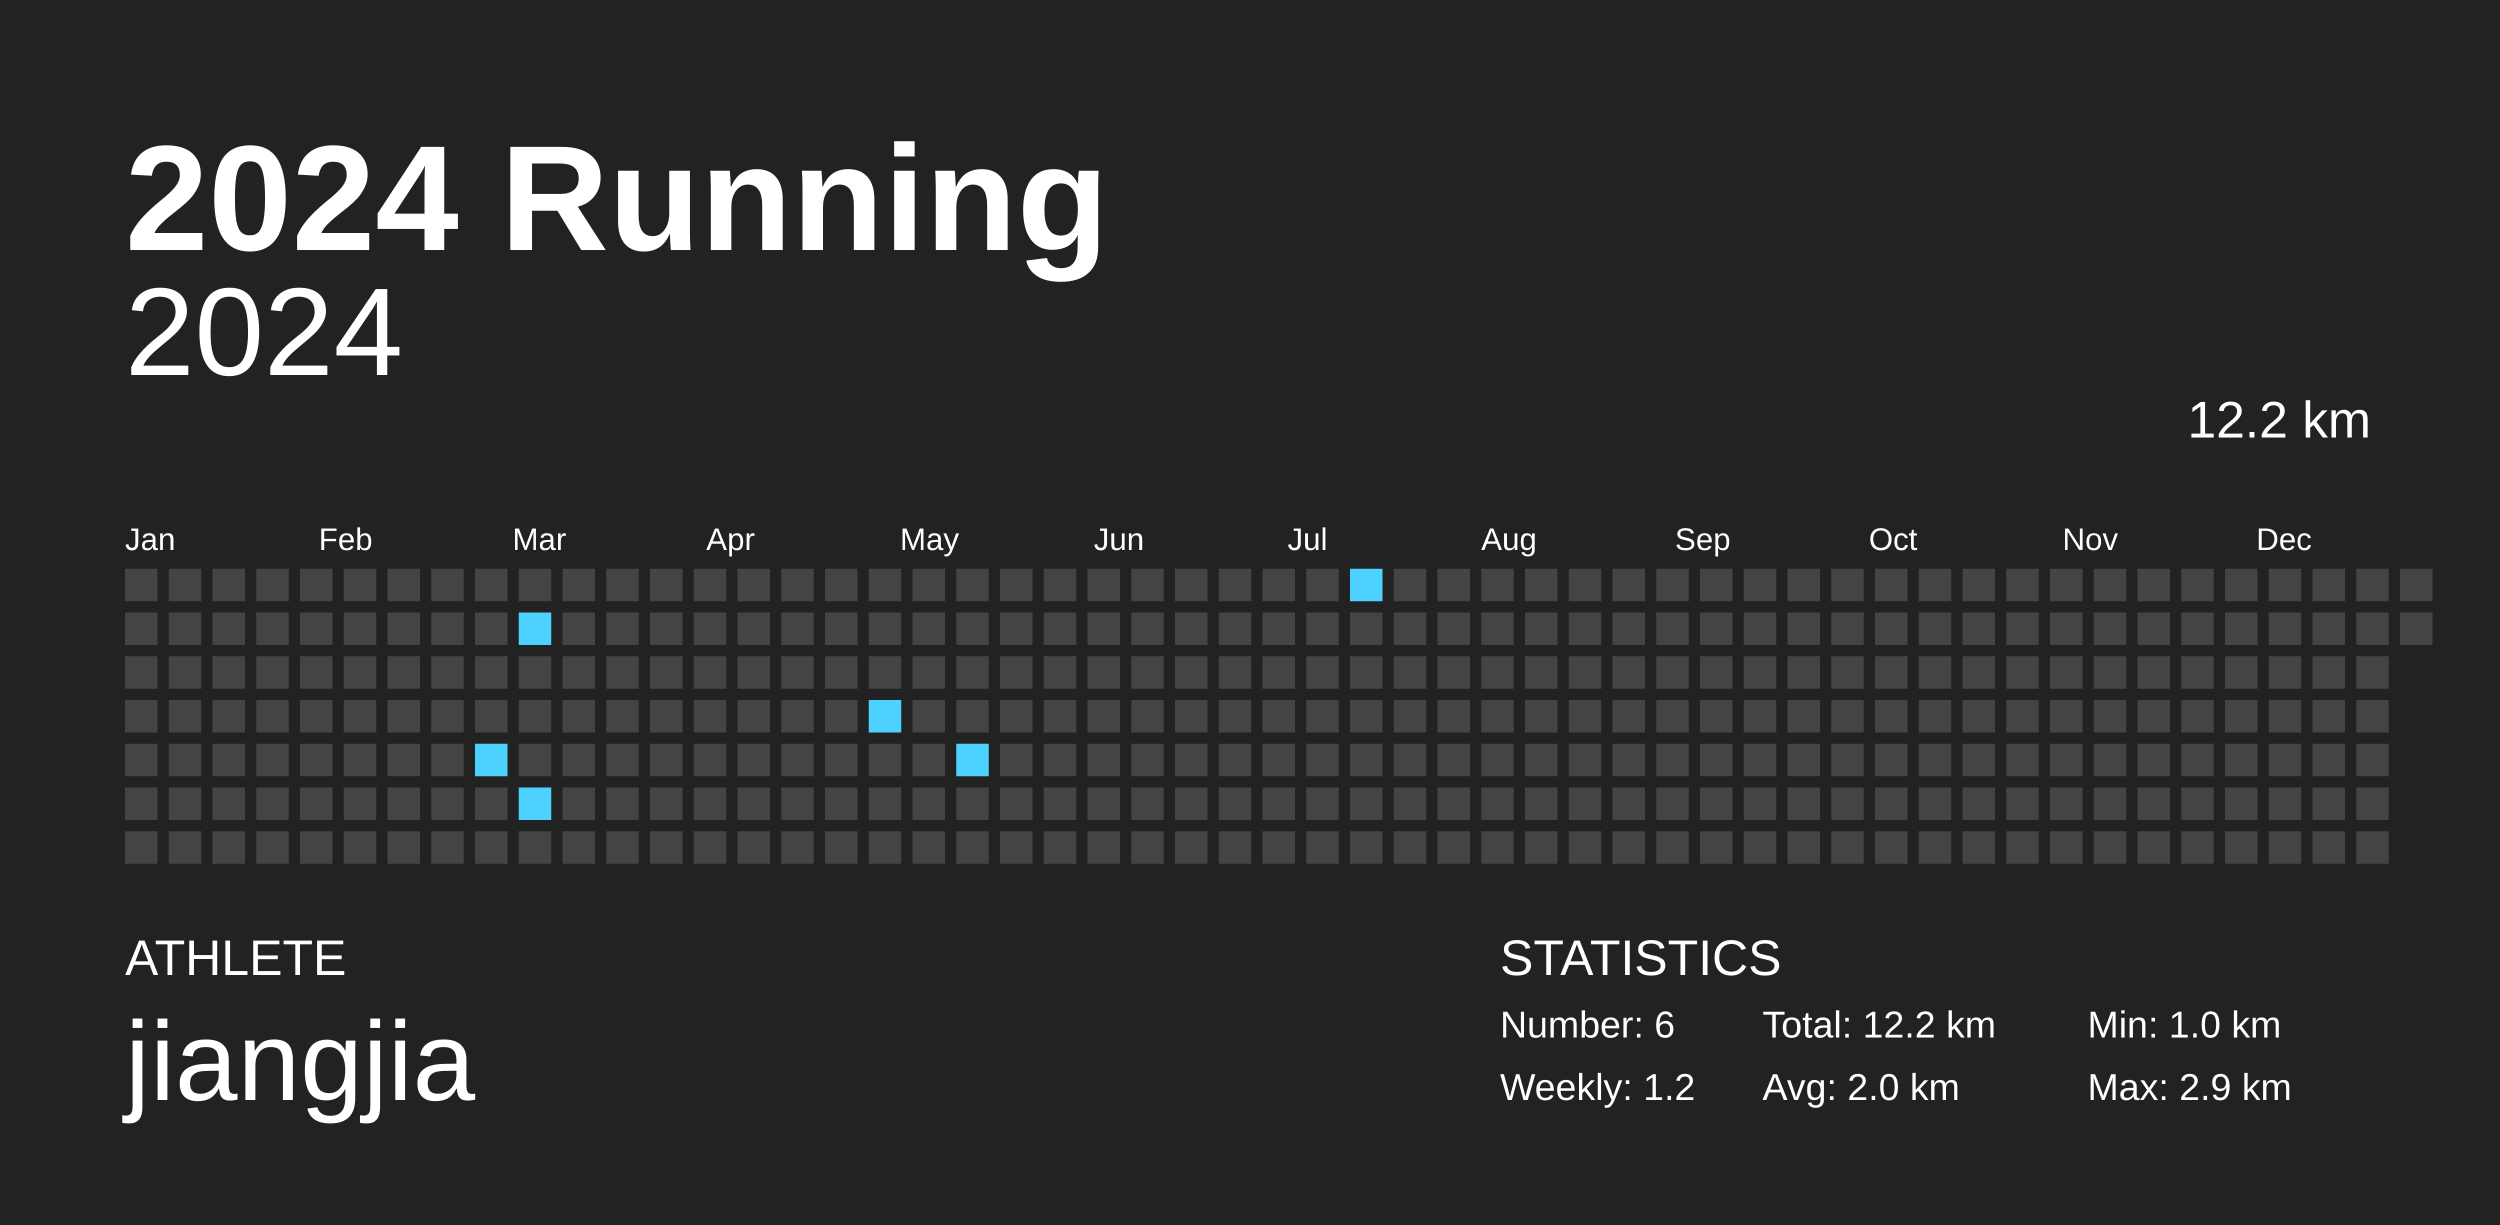
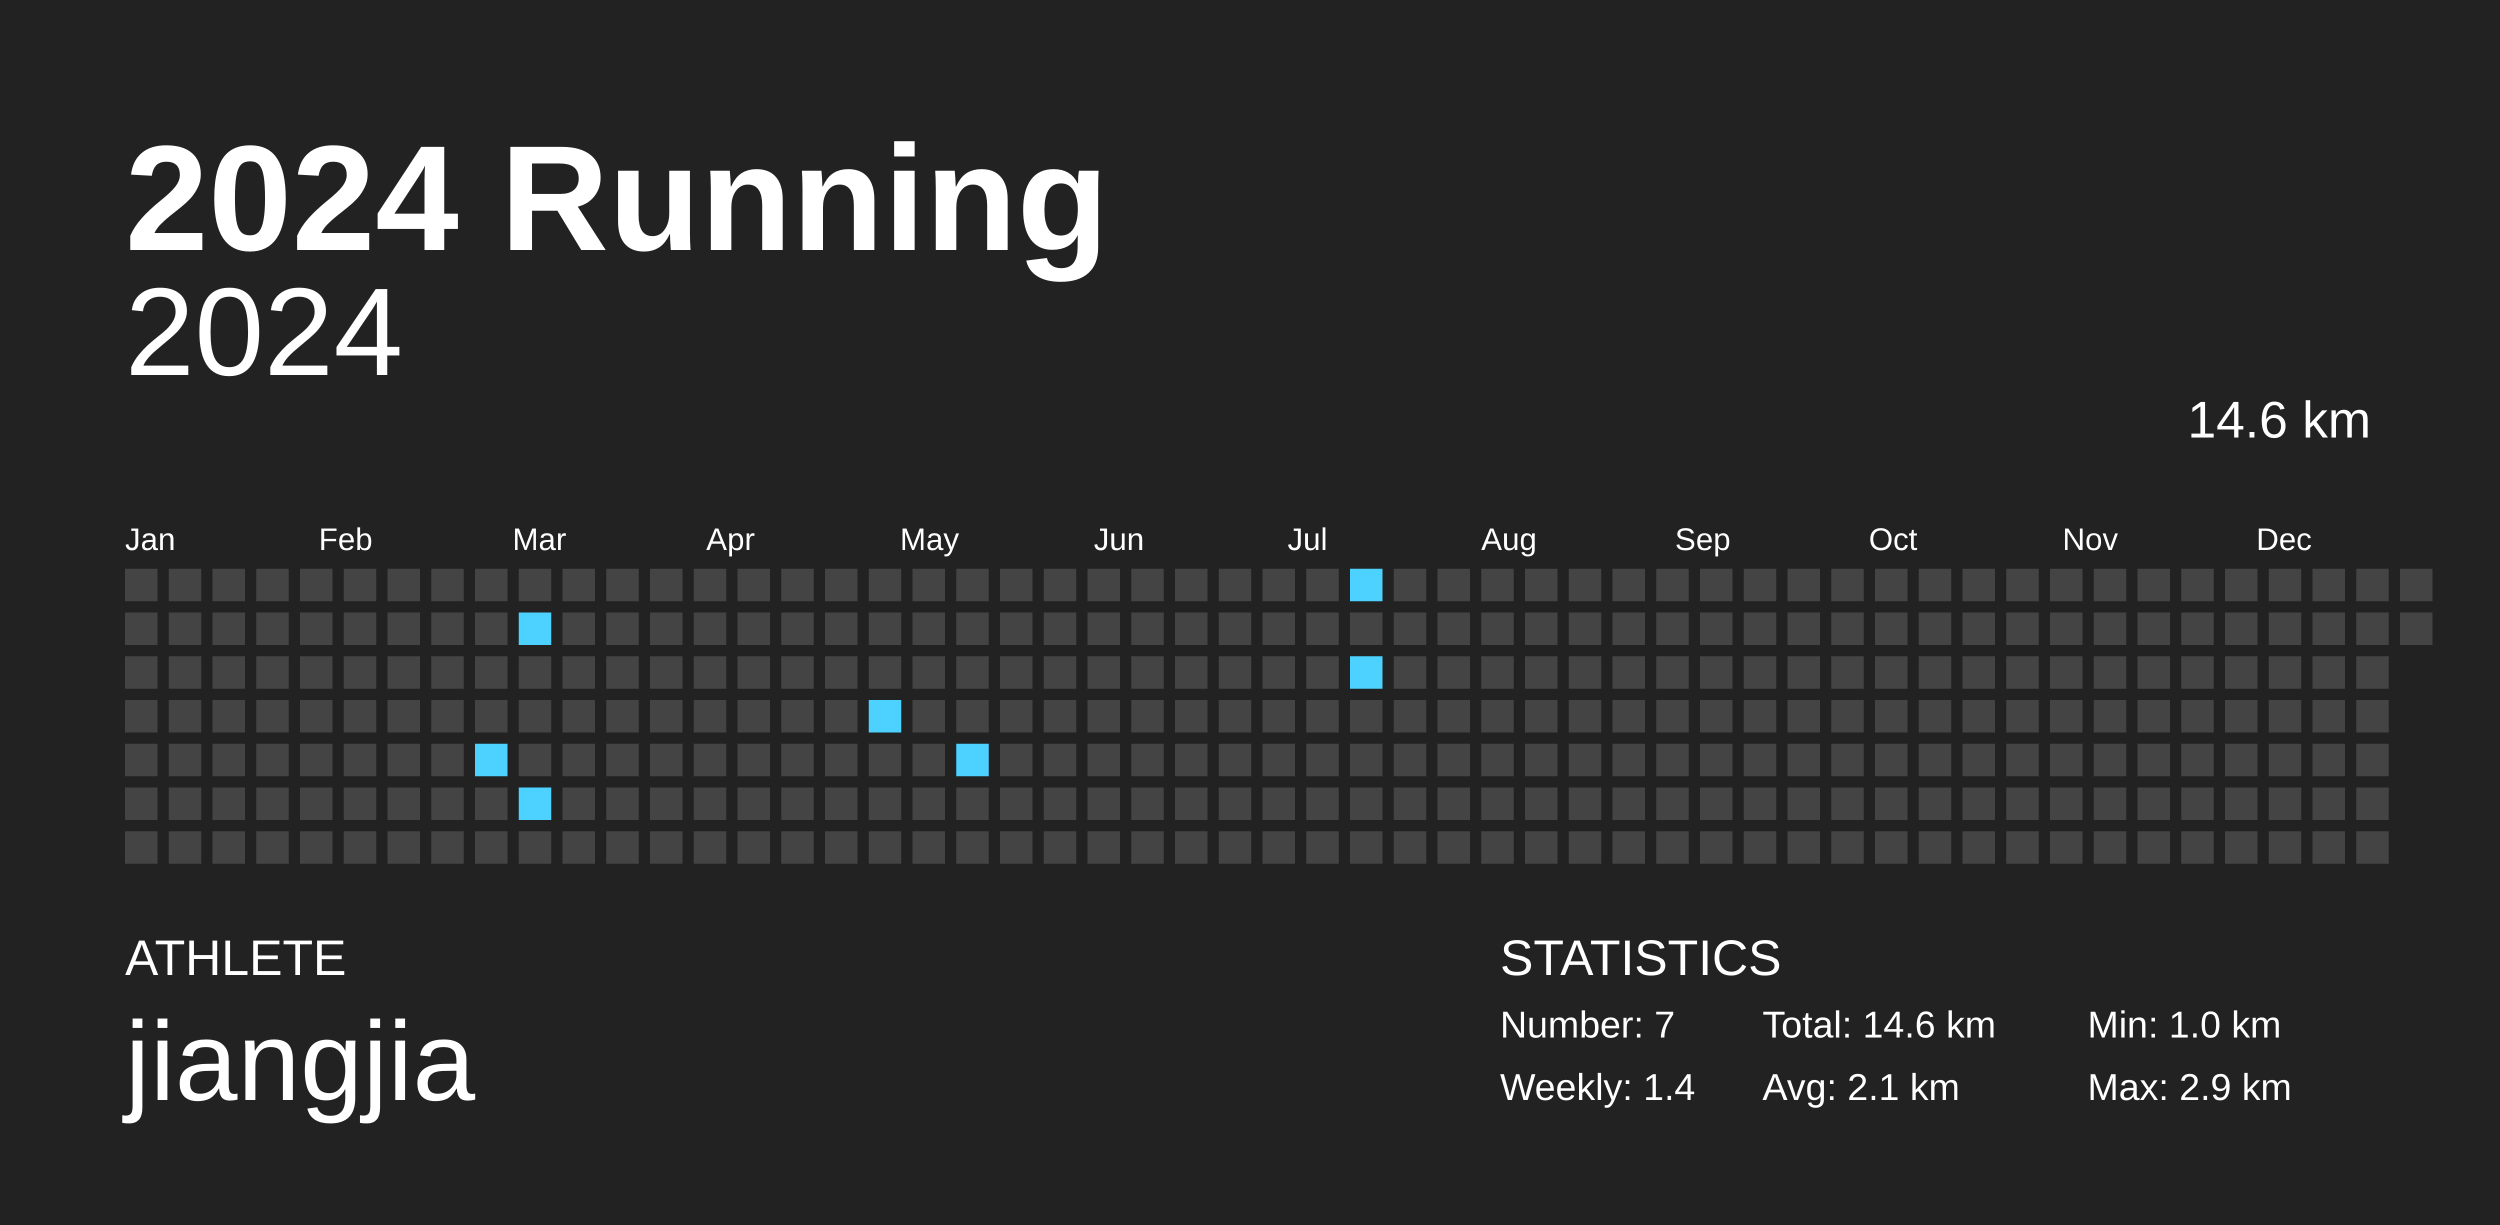
<svg xmlns="http://www.w3.org/2000/svg" baseProfile="full" height="98mm" version="1.1" viewBox="0,0,200,98" width="200mm">
  <defs />
  <rect fill="#222222" height="98" width="200" x="0" y="0" />
  <text fill="#FFFFFF" style="font-size:12px; font-family:Arial; font-weight:bold;" x="10" y="20">2024 Running</text>
  <text fill="#FFFFFF" style="font-size:4px; font-family:Arial" x="10" y="78">ATHLETE</text>
  <text fill="#FFFFFF" style="font-size:9px; font-family:Arial" x="10" y="88">jiangjia</text>
  <text fill="#FFFFFF" style="font-size:4px; font-family:Arial" x="120" y="78">STATISTICS</text>
-   <text fill="#FFFFFF" style="font-size:3px; font-family:Arial" x="120" y="83">Number: 6</text>
-   <text fill="#FFFFFF" style="font-size:3px; font-family:Arial" x="120" y="88">Weekly: 1.2</text>
-   <text fill="#FFFFFF" style="font-size:3px; font-family:Arial" x="141" y="83">Total: 12.2 km</text>
-   <text fill="#FFFFFF" style="font-size:3px; font-family:Arial" x="141" y="88">Avg: 2.0 km</text>
+   <text fill="#FFFFFF" style="font-size:3px; font-family:Arial" x="120" y="83">Number: 7</text>
+   <text fill="#FFFFFF" style="font-size:3px; font-family:Arial" x="120" y="88">Weekly: 1.4</text>
+   <text fill="#FFFFFF" style="font-size:3px; font-family:Arial" x="141" y="83">Total: 14.6 km</text>
+   <text fill="#FFFFFF" style="font-size:3px; font-family:Arial" x="141" y="88">Avg: 2.1 km</text>
  <text fill="#FFFFFF" style="font-size:3px; font-family:Arial" x="167" y="83">Min: 1.0 km</text>
  <text fill="#FFFFFF" style="font-size:3px; font-family:Arial" x="167" y="88">Max: 2.9 km</text>
  <text alignment-baseline="hanging" fill="#FFFFFF" style="font-size:10.0px; font-family:Arial;" x="10" y="30">2024</text>
-   <text alignment-baseline="hanging" fill="#FFFFFF" style="font-size:4.125px; font-family:Arial;" x="175" y="35">12.2 km</text>
+   <text alignment-baseline="hanging" fill="#FFFFFF" style="font-size:4.125px; font-family:Arial;" x="175" y="35">14.6 km</text>
  <text fill="#FFFFFF" style="font-size:2.5px; font-family:Arial" x="10.0" y="44">Jan</text>
  <text fill="#FFFFFF" style="font-size:2.5px; font-family:Arial" x="25.5" y="44">Feb</text>
  <text fill="#FFFFFF" style="font-size:2.5px; font-family:Arial" x="41.0" y="44">Mar</text>
  <text fill="#FFFFFF" style="font-size:2.5px; font-family:Arial" x="56.5" y="44">Apr</text>
  <text fill="#FFFFFF" style="font-size:2.5px; font-family:Arial" x="72.0" y="44">May</text>
  <text fill="#FFFFFF" style="font-size:2.5px; font-family:Arial" x="87.5" y="44">Jun</text>
  <text fill="#FFFFFF" style="font-size:2.5px; font-family:Arial" x="103.0" y="44">Jul</text>
  <text fill="#FFFFFF" style="font-size:2.5px; font-family:Arial" x="118.5" y="44">Aug</text>
  <text fill="#FFFFFF" style="font-size:2.5px; font-family:Arial" x="134.0" y="44">Sep</text>
  <text fill="#FFFFFF" style="font-size:2.5px; font-family:Arial" x="149.5" y="44">Oct</text>
  <text fill="#FFFFFF" style="font-size:2.5px; font-family:Arial" x="165.0" y="44">Nov</text>
  <text fill="#FFFFFF" style="font-size:2.5px; font-family:Arial" x="180.5" y="44">Dec</text>
  <rect fill="#444444" height="2.6" width="2.6" x="10.0" y="45.5" />
  <rect fill="#444444" height="2.6" width="2.6" x="10.0" y="49.0" />
  <rect fill="#444444" height="2.6" width="2.6" x="10.0" y="52.5" />
  <rect fill="#444444" height="2.6" width="2.6" x="10.0" y="56.0" />
  <rect fill="#444444" height="2.6" width="2.6" x="10.0" y="59.5" />
  <rect fill="#444444" height="2.6" width="2.6" x="10.0" y="63.0" />
  <rect fill="#444444" height="2.6" width="2.6" x="10.0" y="66.5" />
  <rect fill="#444444" height="2.6" width="2.6" x="13.5" y="45.5" />
  <rect fill="#444444" height="2.6" width="2.6" x="13.5" y="49.0" />
  <rect fill="#444444" height="2.6" width="2.6" x="13.5" y="52.5" />
  <rect fill="#444444" height="2.6" width="2.6" x="13.5" y="56.0" />
  <rect fill="#444444" height="2.6" width="2.6" x="13.5" y="59.5" />
  <rect fill="#444444" height="2.6" width="2.6" x="13.5" y="63.0" />
  <rect fill="#444444" height="2.6" width="2.6" x="13.5" y="66.5" />
  <rect fill="#444444" height="2.6" width="2.6" x="17.0" y="45.5" />
  <rect fill="#444444" height="2.6" width="2.6" x="17.0" y="49.0" />
  <rect fill="#444444" height="2.6" width="2.6" x="17.0" y="52.5" />
  <rect fill="#444444" height="2.6" width="2.6" x="17.0" y="56.0" />
  <rect fill="#444444" height="2.6" width="2.6" x="17.0" y="59.5" />
  <rect fill="#444444" height="2.6" width="2.6" x="17.0" y="63.0" />
  <rect fill="#444444" height="2.6" width="2.6" x="17.0" y="66.5" />
  <rect fill="#444444" height="2.6" width="2.6" x="20.5" y="45.5" />
  <rect fill="#444444" height="2.6" width="2.6" x="20.5" y="49.0" />
  <rect fill="#444444" height="2.6" width="2.6" x="20.5" y="52.5" />
  <rect fill="#444444" height="2.6" width="2.6" x="20.5" y="56.0" />
  <rect fill="#444444" height="2.6" width="2.6" x="20.5" y="59.5" />
  <rect fill="#444444" height="2.6" width="2.6" x="20.5" y="63.0" />
  <rect fill="#444444" height="2.6" width="2.6" x="20.5" y="66.5" />
  <rect fill="#444444" height="2.6" width="2.6" x="24.0" y="45.5" />
  <rect fill="#444444" height="2.6" width="2.6" x="24.0" y="49.0" />
  <rect fill="#444444" height="2.6" width="2.6" x="24.0" y="52.5" />
  <rect fill="#444444" height="2.6" width="2.6" x="24.0" y="56.0" />
  <rect fill="#444444" height="2.6" width="2.6" x="24.0" y="59.5" />
  <rect fill="#444444" height="2.6" width="2.6" x="24.0" y="63.0" />
  <rect fill="#444444" height="2.6" width="2.6" x="24.0" y="66.5" />
  <rect fill="#444444" height="2.6" width="2.6" x="27.5" y="45.5" />
  <rect fill="#444444" height="2.6" width="2.6" x="27.5" y="49.0" />
  <rect fill="#444444" height="2.6" width="2.6" x="27.5" y="52.5" />
  <rect fill="#444444" height="2.6" width="2.6" x="27.5" y="56.0" />
  <rect fill="#444444" height="2.6" width="2.6" x="27.5" y="59.5" />
  <rect fill="#444444" height="2.6" width="2.6" x="27.5" y="63.0" />
  <rect fill="#444444" height="2.6" width="2.6" x="27.5" y="66.5" />
  <rect fill="#444444" height="2.6" width="2.6" x="31.0" y="45.5" />
  <rect fill="#444444" height="2.6" width="2.6" x="31.0" y="49.0" />
  <rect fill="#444444" height="2.6" width="2.6" x="31.0" y="52.5" />
  <rect fill="#444444" height="2.6" width="2.6" x="31.0" y="56.0" />
  <rect fill="#444444" height="2.6" width="2.6" x="31.0" y="59.5" />
  <rect fill="#444444" height="2.6" width="2.6" x="31.0" y="63.0" />
  <rect fill="#444444" height="2.6" width="2.6" x="31.0" y="66.5" />
  <rect fill="#444444" height="2.6" width="2.6" x="34.5" y="45.5" />
  <rect fill="#444444" height="2.6" width="2.6" x="34.5" y="49.0" />
  <rect fill="#444444" height="2.6" width="2.6" x="34.5" y="52.5" />
  <rect fill="#444444" height="2.6" width="2.6" x="34.5" y="56.0" />
  <rect fill="#444444" height="2.6" width="2.6" x="34.5" y="59.5" />
  <rect fill="#444444" height="2.6" width="2.6" x="34.5" y="63.0" />
  <rect fill="#444444" height="2.6" width="2.6" x="34.5" y="66.5" />
  <rect fill="#444444" height="2.6" width="2.6" x="38.0" y="45.5" />
  <rect fill="#444444" height="2.6" width="2.6" x="38.0" y="49.0" />
  <rect fill="#444444" height="2.6" width="2.6" x="38.0" y="52.5" />
  <rect fill="#444444" height="2.6" width="2.6" x="38.0" y="56.0" />
  <rect fill="#4dd2ff" height="2.6" width="2.6" x="38.0" y="59.5" />
  <rect fill="#444444" height="2.6" width="2.6" x="38.0" y="63.0" />
  <rect fill="#444444" height="2.6" width="2.6" x="38.0" y="66.5" />
  <rect fill="#444444" height="2.6" width="2.6" x="41.5" y="45.5" />
  <rect fill="#4dd2ff" height="2.6" width="2.6" x="41.5" y="49.0" />
  <rect fill="#444444" height="2.6" width="2.6" x="41.5" y="52.5" />
  <rect fill="#444444" height="2.6" width="2.6" x="41.5" y="56.0" />
  <rect fill="#444444" height="2.6" width="2.6" x="41.5" y="59.5" />
  <rect fill="#4dd2ff" height="2.6" width="2.6" x="41.5" y="63.0" />
  <rect fill="#444444" height="2.6" width="2.6" x="41.5" y="66.5" />
  <rect fill="#444444" height="2.6" width="2.6" x="45.0" y="45.5" />
  <rect fill="#444444" height="2.6" width="2.6" x="45.0" y="49.0" />
  <rect fill="#444444" height="2.6" width="2.6" x="45.0" y="52.5" />
  <rect fill="#444444" height="2.6" width="2.6" x="45.0" y="56.0" />
  <rect fill="#444444" height="2.6" width="2.6" x="45.0" y="59.5" />
  <rect fill="#444444" height="2.6" width="2.6" x="45.0" y="63.0" />
  <rect fill="#444444" height="2.6" width="2.6" x="45.0" y="66.5" />
  <rect fill="#444444" height="2.6" width="2.6" x="48.5" y="45.5" />
  <rect fill="#444444" height="2.6" width="2.6" x="48.5" y="49.0" />
  <rect fill="#444444" height="2.6" width="2.6" x="48.5" y="52.5" />
  <rect fill="#444444" height="2.6" width="2.6" x="48.5" y="56.0" />
  <rect fill="#444444" height="2.6" width="2.6" x="48.5" y="59.5" />
  <rect fill="#444444" height="2.6" width="2.6" x="48.5" y="63.0" />
  <rect fill="#444444" height="2.6" width="2.6" x="48.5" y="66.5" />
  <rect fill="#444444" height="2.6" width="2.6" x="52.0" y="45.5" />
  <rect fill="#444444" height="2.6" width="2.6" x="52.0" y="49.0" />
  <rect fill="#444444" height="2.6" width="2.6" x="52.0" y="52.5" />
  <rect fill="#444444" height="2.6" width="2.6" x="52.0" y="56.0" />
  <rect fill="#444444" height="2.6" width="2.6" x="52.0" y="59.5" />
  <rect fill="#444444" height="2.6" width="2.6" x="52.0" y="63.0" />
  <rect fill="#444444" height="2.6" width="2.6" x="52.0" y="66.5" />
  <rect fill="#444444" height="2.6" width="2.6" x="55.5" y="45.5" />
  <rect fill="#444444" height="2.6" width="2.6" x="55.5" y="49.0" />
  <rect fill="#444444" height="2.6" width="2.6" x="55.5" y="52.5" />
  <rect fill="#444444" height="2.6" width="2.6" x="55.5" y="56.0" />
  <rect fill="#444444" height="2.6" width="2.6" x="55.5" y="59.5" />
  <rect fill="#444444" height="2.6" width="2.6" x="55.5" y="63.0" />
  <rect fill="#444444" height="2.6" width="2.6" x="55.5" y="66.5" />
  <rect fill="#444444" height="2.6" width="2.6" x="59.0" y="45.5" />
  <rect fill="#444444" height="2.6" width="2.6" x="59.0" y="49.0" />
  <rect fill="#444444" height="2.6" width="2.6" x="59.0" y="52.5" />
  <rect fill="#444444" height="2.6" width="2.6" x="59.0" y="56.0" />
  <rect fill="#444444" height="2.6" width="2.6" x="59.0" y="59.5" />
  <rect fill="#444444" height="2.6" width="2.6" x="59.0" y="63.0" />
  <rect fill="#444444" height="2.6" width="2.6" x="59.0" y="66.5" />
  <rect fill="#444444" height="2.6" width="2.6" x="62.5" y="45.5" />
  <rect fill="#444444" height="2.6" width="2.6" x="62.5" y="49.0" />
  <rect fill="#444444" height="2.6" width="2.6" x="62.5" y="52.5" />
  <rect fill="#444444" height="2.6" width="2.6" x="62.5" y="56.0" />
  <rect fill="#444444" height="2.6" width="2.6" x="62.5" y="59.5" />
  <rect fill="#444444" height="2.6" width="2.6" x="62.5" y="63.0" />
  <rect fill="#444444" height="2.6" width="2.6" x="62.5" y="66.5" />
  <rect fill="#444444" height="2.6" width="2.6" x="66.0" y="45.5" />
  <rect fill="#444444" height="2.6" width="2.6" x="66.0" y="49.0" />
  <rect fill="#444444" height="2.6" width="2.6" x="66.0" y="52.5" />
  <rect fill="#444444" height="2.6" width="2.6" x="66.0" y="56.0" />
  <rect fill="#444444" height="2.6" width="2.6" x="66.0" y="59.5" />
  <rect fill="#444444" height="2.6" width="2.6" x="66.0" y="63.0" />
  <rect fill="#444444" height="2.6" width="2.6" x="66.0" y="66.5" />
  <rect fill="#444444" height="2.6" width="2.6" x="69.5" y="45.5" />
  <rect fill="#444444" height="2.6" width="2.6" x="69.5" y="49.0" />
  <rect fill="#444444" height="2.6" width="2.6" x="69.5" y="52.5" />
  <rect fill="#4dd2ff" height="2.6" width="2.6" x="69.5" y="56.0" />
  <rect fill="#444444" height="2.6" width="2.6" x="69.5" y="59.5" />
  <rect fill="#444444" height="2.6" width="2.6" x="69.5" y="63.0" />
  <rect fill="#444444" height="2.6" width="2.6" x="69.5" y="66.5" />
  <rect fill="#444444" height="2.6" width="2.6" x="73.0" y="45.5" />
  <rect fill="#444444" height="2.6" width="2.6" x="73.0" y="49.0" />
  <rect fill="#444444" height="2.6" width="2.6" x="73.0" y="52.5" />
  <rect fill="#444444" height="2.6" width="2.6" x="73.0" y="56.0" />
  <rect fill="#444444" height="2.6" width="2.6" x="73.0" y="59.5" />
  <rect fill="#444444" height="2.6" width="2.6" x="73.0" y="63.0" />
  <rect fill="#444444" height="2.6" width="2.6" x="73.0" y="66.5" />
  <rect fill="#444444" height="2.6" width="2.6" x="76.5" y="45.5" />
  <rect fill="#444444" height="2.6" width="2.6" x="76.5" y="49.0" />
  <rect fill="#444444" height="2.6" width="2.6" x="76.5" y="52.5" />
  <rect fill="#444444" height="2.6" width="2.6" x="76.5" y="56.0" />
  <rect fill="#4dd2ff" height="2.6" width="2.6" x="76.5" y="59.5" />
  <rect fill="#444444" height="2.6" width="2.6" x="76.5" y="63.0" />
  <rect fill="#444444" height="2.6" width="2.6" x="76.5" y="66.5" />
  <rect fill="#444444" height="2.6" width="2.6" x="80.0" y="45.5" />
  <rect fill="#444444" height="2.6" width="2.6" x="80.0" y="49.0" />
  <rect fill="#444444" height="2.6" width="2.6" x="80.0" y="52.5" />
  <rect fill="#444444" height="2.6" width="2.6" x="80.0" y="56.0" />
  <rect fill="#444444" height="2.6" width="2.6" x="80.0" y="59.5" />
  <rect fill="#444444" height="2.6" width="2.6" x="80.0" y="63.0" />
  <rect fill="#444444" height="2.6" width="2.6" x="80.0" y="66.5" />
  <rect fill="#444444" height="2.6" width="2.6" x="83.5" y="45.5" />
  <rect fill="#444444" height="2.6" width="2.6" x="83.5" y="49.0" />
  <rect fill="#444444" height="2.6" width="2.6" x="83.5" y="52.5" />
  <rect fill="#444444" height="2.6" width="2.6" x="83.5" y="56.0" />
  <rect fill="#444444" height="2.6" width="2.6" x="83.5" y="59.5" />
  <rect fill="#444444" height="2.6" width="2.6" x="83.5" y="63.0" />
  <rect fill="#444444" height="2.6" width="2.6" x="83.5" y="66.5" />
  <rect fill="#444444" height="2.6" width="2.6" x="87.0" y="45.5" />
  <rect fill="#444444" height="2.6" width="2.6" x="87.0" y="49.0" />
  <rect fill="#444444" height="2.6" width="2.6" x="87.0" y="52.5" />
  <rect fill="#444444" height="2.6" width="2.6" x="87.0" y="56.0" />
  <rect fill="#444444" height="2.6" width="2.6" x="87.0" y="59.5" />
  <rect fill="#444444" height="2.6" width="2.6" x="87.0" y="63.0" />
  <rect fill="#444444" height="2.6" width="2.6" x="87.0" y="66.5" />
  <rect fill="#444444" height="2.6" width="2.6" x="90.5" y="45.5" />
  <rect fill="#444444" height="2.6" width="2.6" x="90.5" y="49.0" />
  <rect fill="#444444" height="2.6" width="2.6" x="90.5" y="52.5" />
  <rect fill="#444444" height="2.6" width="2.6" x="90.5" y="56.0" />
  <rect fill="#444444" height="2.6" width="2.6" x="90.5" y="59.5" />
  <rect fill="#444444" height="2.6" width="2.6" x="90.5" y="63.0" />
  <rect fill="#444444" height="2.6" width="2.6" x="90.5" y="66.5" />
  <rect fill="#444444" height="2.6" width="2.6" x="94.0" y="45.5" />
  <rect fill="#444444" height="2.6" width="2.6" x="94.0" y="49.0" />
  <rect fill="#444444" height="2.6" width="2.6" x="94.0" y="52.5" />
  <rect fill="#444444" height="2.6" width="2.6" x="94.0" y="56.0" />
  <rect fill="#444444" height="2.6" width="2.6" x="94.0" y="59.5" />
  <rect fill="#444444" height="2.6" width="2.6" x="94.0" y="63.0" />
  <rect fill="#444444" height="2.6" width="2.6" x="94.0" y="66.5" />
  <rect fill="#444444" height="2.6" width="2.6" x="97.5" y="45.5" />
  <rect fill="#444444" height="2.6" width="2.6" x="97.5" y="49.0" />
  <rect fill="#444444" height="2.6" width="2.6" x="97.5" y="52.5" />
  <rect fill="#444444" height="2.6" width="2.6" x="97.5" y="56.0" />
  <rect fill="#444444" height="2.6" width="2.6" x="97.5" y="59.5" />
  <rect fill="#444444" height="2.6" width="2.6" x="97.5" y="63.0" />
  <rect fill="#444444" height="2.6" width="2.6" x="97.5" y="66.5" />
  <rect fill="#444444" height="2.6" width="2.6" x="101.0" y="45.5" />
  <rect fill="#444444" height="2.6" width="2.6" x="101.0" y="49.0" />
  <rect fill="#444444" height="2.6" width="2.6" x="101.0" y="52.5" />
  <rect fill="#444444" height="2.6" width="2.6" x="101.0" y="56.0" />
  <rect fill="#444444" height="2.6" width="2.6" x="101.0" y="59.5" />
  <rect fill="#444444" height="2.6" width="2.6" x="101.0" y="63.0" />
  <rect fill="#444444" height="2.6" width="2.6" x="101.0" y="66.5" />
  <rect fill="#444444" height="2.6" width="2.6" x="104.5" y="45.5" />
  <rect fill="#444444" height="2.6" width="2.6" x="104.5" y="49.0" />
  <rect fill="#444444" height="2.6" width="2.6" x="104.5" y="52.5" />
  <rect fill="#444444" height="2.6" width="2.6" x="104.5" y="56.0" />
  <rect fill="#444444" height="2.6" width="2.6" x="104.5" y="59.5" />
  <rect fill="#444444" height="2.6" width="2.6" x="104.5" y="63.0" />
  <rect fill="#444444" height="2.6" width="2.6" x="104.5" y="66.5" />
  <rect fill="#4dd2ff" height="2.6" width="2.6" x="108.0" y="45.5" />
  <rect fill="#444444" height="2.6" width="2.6" x="108.0" y="49.0" />
-   <rect fill="#444444" height="2.6" width="2.6" x="108.0" y="52.5" />
+   <rect fill="#4dd2ff" height="2.6" width="2.6" x="108.0" y="52.5" />
  <rect fill="#444444" height="2.6" width="2.6" x="108.0" y="56.0" />
  <rect fill="#444444" height="2.6" width="2.6" x="108.0" y="59.5" />
  <rect fill="#444444" height="2.6" width="2.6" x="108.0" y="63.0" />
  <rect fill="#444444" height="2.6" width="2.6" x="108.0" y="66.5" />
  <rect fill="#444444" height="2.6" width="2.6" x="111.5" y="45.5" />
  <rect fill="#444444" height="2.6" width="2.6" x="111.5" y="49.0" />
  <rect fill="#444444" height="2.6" width="2.6" x="111.5" y="52.5" />
  <rect fill="#444444" height="2.6" width="2.6" x="111.5" y="56.0" />
  <rect fill="#444444" height="2.6" width="2.6" x="111.5" y="59.5" />
  <rect fill="#444444" height="2.6" width="2.6" x="111.5" y="63.0" />
  <rect fill="#444444" height="2.6" width="2.6" x="111.5" y="66.5" />
  <rect fill="#444444" height="2.6" width="2.6" x="115.0" y="45.5" />
  <rect fill="#444444" height="2.6" width="2.6" x="115.0" y="49.0" />
  <rect fill="#444444" height="2.6" width="2.6" x="115.0" y="52.5" />
  <rect fill="#444444" height="2.6" width="2.6" x="115.0" y="56.0" />
  <rect fill="#444444" height="2.6" width="2.6" x="115.0" y="59.5" />
  <rect fill="#444444" height="2.6" width="2.6" x="115.0" y="63.0" />
  <rect fill="#444444" height="2.6" width="2.6" x="115.0" y="66.5" />
  <rect fill="#444444" height="2.6" width="2.6" x="118.5" y="45.5" />
  <rect fill="#444444" height="2.6" width="2.6" x="118.5" y="49.0" />
  <rect fill="#444444" height="2.6" width="2.6" x="118.5" y="52.5" />
  <rect fill="#444444" height="2.6" width="2.6" x="118.5" y="56.0" />
  <rect fill="#444444" height="2.6" width="2.6" x="118.5" y="59.5" />
  <rect fill="#444444" height="2.6" width="2.6" x="118.5" y="63.0" />
  <rect fill="#444444" height="2.6" width="2.6" x="118.5" y="66.5" />
  <rect fill="#444444" height="2.6" width="2.6" x="122.0" y="45.5" />
  <rect fill="#444444" height="2.6" width="2.6" x="122.0" y="49.0" />
  <rect fill="#444444" height="2.6" width="2.6" x="122.0" y="52.5" />
  <rect fill="#444444" height="2.6" width="2.6" x="122.0" y="56.0" />
  <rect fill="#444444" height="2.6" width="2.6" x="122.0" y="59.5" />
  <rect fill="#444444" height="2.6" width="2.6" x="122.0" y="63.0" />
  <rect fill="#444444" height="2.6" width="2.6" x="122.0" y="66.5" />
  <rect fill="#444444" height="2.6" width="2.6" x="125.5" y="45.5" />
  <rect fill="#444444" height="2.6" width="2.6" x="125.5" y="49.0" />
  <rect fill="#444444" height="2.6" width="2.6" x="125.5" y="52.5" />
  <rect fill="#444444" height="2.6" width="2.6" x="125.5" y="56.0" />
  <rect fill="#444444" height="2.6" width="2.6" x="125.5" y="59.5" />
  <rect fill="#444444" height="2.6" width="2.6" x="125.5" y="63.0" />
  <rect fill="#444444" height="2.6" width="2.6" x="125.5" y="66.5" />
  <rect fill="#444444" height="2.6" width="2.6" x="129.0" y="45.5" />
  <rect fill="#444444" height="2.6" width="2.6" x="129.0" y="49.0" />
  <rect fill="#444444" height="2.6" width="2.6" x="129.0" y="52.5" />
  <rect fill="#444444" height="2.6" width="2.6" x="129.0" y="56.0" />
  <rect fill="#444444" height="2.6" width="2.6" x="129.0" y="59.5" />
  <rect fill="#444444" height="2.6" width="2.6" x="129.0" y="63.0" />
  <rect fill="#444444" height="2.6" width="2.6" x="129.0" y="66.5" />
  <rect fill="#444444" height="2.6" width="2.6" x="132.5" y="45.5" />
  <rect fill="#444444" height="2.6" width="2.6" x="132.5" y="49.0" />
  <rect fill="#444444" height="2.6" width="2.6" x="132.5" y="52.5" />
  <rect fill="#444444" height="2.6" width="2.6" x="132.5" y="56.0" />
  <rect fill="#444444" height="2.6" width="2.6" x="132.5" y="59.5" />
  <rect fill="#444444" height="2.6" width="2.6" x="132.5" y="63.0" />
  <rect fill="#444444" height="2.6" width="2.6" x="132.5" y="66.5" />
  <rect fill="#444444" height="2.6" width="2.6" x="136.0" y="45.5" />
  <rect fill="#444444" height="2.6" width="2.6" x="136.0" y="49.0" />
  <rect fill="#444444" height="2.6" width="2.6" x="136.0" y="52.5" />
  <rect fill="#444444" height="2.6" width="2.6" x="136.0" y="56.0" />
  <rect fill="#444444" height="2.6" width="2.6" x="136.0" y="59.5" />
  <rect fill="#444444" height="2.6" width="2.6" x="136.0" y="63.0" />
  <rect fill="#444444" height="2.6" width="2.6" x="136.0" y="66.5" />
  <rect fill="#444444" height="2.6" width="2.6" x="139.5" y="45.5" />
  <rect fill="#444444" height="2.6" width="2.6" x="139.5" y="49.0" />
  <rect fill="#444444" height="2.6" width="2.6" x="139.5" y="52.5" />
  <rect fill="#444444" height="2.6" width="2.6" x="139.5" y="56.0" />
  <rect fill="#444444" height="2.6" width="2.6" x="139.5" y="59.5" />
  <rect fill="#444444" height="2.6" width="2.6" x="139.5" y="63.0" />
  <rect fill="#444444" height="2.6" width="2.6" x="139.5" y="66.5" />
  <rect fill="#444444" height="2.6" width="2.6" x="143.0" y="45.5" />
  <rect fill="#444444" height="2.6" width="2.6" x="143.0" y="49.0" />
  <rect fill="#444444" height="2.6" width="2.6" x="143.0" y="52.5" />
  <rect fill="#444444" height="2.6" width="2.6" x="143.0" y="56.0" />
  <rect fill="#444444" height="2.6" width="2.6" x="143.0" y="59.5" />
  <rect fill="#444444" height="2.6" width="2.6" x="143.0" y="63.0" />
  <rect fill="#444444" height="2.6" width="2.6" x="143.0" y="66.5" />
  <rect fill="#444444" height="2.6" width="2.6" x="146.5" y="45.5" />
  <rect fill="#444444" height="2.6" width="2.6" x="146.5" y="49.0" />
  <rect fill="#444444" height="2.6" width="2.6" x="146.5" y="52.5" />
  <rect fill="#444444" height="2.6" width="2.6" x="146.5" y="56.0" />
  <rect fill="#444444" height="2.6" width="2.6" x="146.5" y="59.5" />
  <rect fill="#444444" height="2.6" width="2.6" x="146.5" y="63.0" />
  <rect fill="#444444" height="2.6" width="2.6" x="146.5" y="66.5" />
  <rect fill="#444444" height="2.6" width="2.6" x="150.0" y="45.5" />
  <rect fill="#444444" height="2.6" width="2.6" x="150.0" y="49.0" />
  <rect fill="#444444" height="2.6" width="2.6" x="150.0" y="52.5" />
  <rect fill="#444444" height="2.6" width="2.6" x="150.0" y="56.0" />
  <rect fill="#444444" height="2.6" width="2.6" x="150.0" y="59.5" />
  <rect fill="#444444" height="2.6" width="2.6" x="150.0" y="63.0" />
  <rect fill="#444444" height="2.6" width="2.6" x="150.0" y="66.5" />
  <rect fill="#444444" height="2.6" width="2.6" x="153.5" y="45.5" />
  <rect fill="#444444" height="2.6" width="2.6" x="153.5" y="49.0" />
  <rect fill="#444444" height="2.6" width="2.6" x="153.5" y="52.5" />
  <rect fill="#444444" height="2.6" width="2.6" x="153.5" y="56.0" />
  <rect fill="#444444" height="2.6" width="2.6" x="153.5" y="59.5" />
  <rect fill="#444444" height="2.6" width="2.6" x="153.5" y="63.0" />
  <rect fill="#444444" height="2.6" width="2.6" x="153.5" y="66.5" />
  <rect fill="#444444" height="2.6" width="2.6" x="157.0" y="45.5" />
  <rect fill="#444444" height="2.6" width="2.6" x="157.0" y="49.0" />
  <rect fill="#444444" height="2.6" width="2.6" x="157.0" y="52.5" />
  <rect fill="#444444" height="2.6" width="2.6" x="157.0" y="56.0" />
  <rect fill="#444444" height="2.6" width="2.6" x="157.0" y="59.5" />
  <rect fill="#444444" height="2.6" width="2.6" x="157.0" y="63.0" />
  <rect fill="#444444" height="2.6" width="2.6" x="157.0" y="66.5" />
  <rect fill="#444444" height="2.6" width="2.6" x="160.5" y="45.5" />
  <rect fill="#444444" height="2.6" width="2.6" x="160.5" y="49.0" />
  <rect fill="#444444" height="2.6" width="2.6" x="160.5" y="52.5" />
  <rect fill="#444444" height="2.6" width="2.6" x="160.5" y="56.0" />
  <rect fill="#444444" height="2.6" width="2.6" x="160.5" y="59.5" />
  <rect fill="#444444" height="2.6" width="2.6" x="160.5" y="63.0" />
  <rect fill="#444444" height="2.6" width="2.6" x="160.5" y="66.5" />
  <rect fill="#444444" height="2.6" width="2.6" x="164.0" y="45.5" />
  <rect fill="#444444" height="2.6" width="2.6" x="164.0" y="49.0" />
  <rect fill="#444444" height="2.6" width="2.6" x="164.0" y="52.5" />
  <rect fill="#444444" height="2.6" width="2.6" x="164.0" y="56.0" />
  <rect fill="#444444" height="2.6" width="2.6" x="164.0" y="59.5" />
  <rect fill="#444444" height="2.6" width="2.6" x="164.0" y="63.0" />
  <rect fill="#444444" height="2.6" width="2.6" x="164.0" y="66.5" />
  <rect fill="#444444" height="2.6" width="2.6" x="167.5" y="45.5" />
  <rect fill="#444444" height="2.6" width="2.6" x="167.5" y="49.0" />
  <rect fill="#444444" height="2.6" width="2.6" x="167.5" y="52.5" />
  <rect fill="#444444" height="2.6" width="2.6" x="167.5" y="56.0" />
  <rect fill="#444444" height="2.6" width="2.6" x="167.5" y="59.5" />
  <rect fill="#444444" height="2.6" width="2.6" x="167.5" y="63.0" />
  <rect fill="#444444" height="2.6" width="2.6" x="167.5" y="66.5" />
  <rect fill="#444444" height="2.6" width="2.6" x="171.0" y="45.5" />
  <rect fill="#444444" height="2.6" width="2.6" x="171.0" y="49.0" />
  <rect fill="#444444" height="2.6" width="2.6" x="171.0" y="52.5" />
  <rect fill="#444444" height="2.6" width="2.6" x="171.0" y="56.0" />
  <rect fill="#444444" height="2.6" width="2.6" x="171.0" y="59.5" />
  <rect fill="#444444" height="2.6" width="2.6" x="171.0" y="63.0" />
  <rect fill="#444444" height="2.6" width="2.6" x="171.0" y="66.5" />
  <rect fill="#444444" height="2.6" width="2.6" x="174.5" y="45.5" />
  <rect fill="#444444" height="2.6" width="2.6" x="174.5" y="49.0" />
  <rect fill="#444444" height="2.6" width="2.6" x="174.5" y="52.5" />
  <rect fill="#444444" height="2.6" width="2.6" x="174.5" y="56.0" />
  <rect fill="#444444" height="2.6" width="2.6" x="174.5" y="59.5" />
  <rect fill="#444444" height="2.6" width="2.6" x="174.5" y="63.0" />
  <rect fill="#444444" height="2.6" width="2.6" x="174.5" y="66.5" />
  <rect fill="#444444" height="2.6" width="2.6" x="178.0" y="45.5" />
  <rect fill="#444444" height="2.6" width="2.6" x="178.0" y="49.0" />
  <rect fill="#444444" height="2.6" width="2.6" x="178.0" y="52.5" />
  <rect fill="#444444" height="2.6" width="2.6" x="178.0" y="56.0" />
  <rect fill="#444444" height="2.6" width="2.6" x="178.0" y="59.5" />
  <rect fill="#444444" height="2.6" width="2.6" x="178.0" y="63.0" />
  <rect fill="#444444" height="2.6" width="2.6" x="178.0" y="66.5" />
  <rect fill="#444444" height="2.6" width="2.6" x="181.5" y="45.5" />
  <rect fill="#444444" height="2.6" width="2.6" x="181.5" y="49.0" />
  <rect fill="#444444" height="2.6" width="2.6" x="181.5" y="52.5" />
  <rect fill="#444444" height="2.6" width="2.6" x="181.5" y="56.0" />
  <rect fill="#444444" height="2.6" width="2.6" x="181.5" y="59.5" />
  <rect fill="#444444" height="2.6" width="2.6" x="181.5" y="63.0" />
  <rect fill="#444444" height="2.6" width="2.6" x="181.5" y="66.5" />
  <rect fill="#444444" height="2.6" width="2.6" x="185.0" y="45.5" />
  <rect fill="#444444" height="2.6" width="2.6" x="185.0" y="49.0" />
  <rect fill="#444444" height="2.6" width="2.6" x="185.0" y="52.5" />
  <rect fill="#444444" height="2.6" width="2.6" x="185.0" y="56.0" />
  <rect fill="#444444" height="2.6" width="2.6" x="185.0" y="59.5" />
  <rect fill="#444444" height="2.6" width="2.6" x="185.0" y="63.0" />
  <rect fill="#444444" height="2.6" width="2.6" x="185.0" y="66.5" />
  <rect fill="#444444" height="2.6" width="2.6" x="188.5" y="45.5" />
  <rect fill="#444444" height="2.6" width="2.6" x="188.5" y="49.0" />
  <rect fill="#444444" height="2.6" width="2.6" x="188.5" y="52.5" />
  <rect fill="#444444" height="2.6" width="2.6" x="188.5" y="56.0" />
  <rect fill="#444444" height="2.6" width="2.6" x="188.5" y="59.5" />
  <rect fill="#444444" height="2.6" width="2.6" x="188.5" y="63.0" />
  <rect fill="#444444" height="2.6" width="2.6" x="188.5" y="66.5" />
  <rect fill="#444444" height="2.6" width="2.6" x="192.0" y="45.5" />
  <rect fill="#444444" height="2.6" width="2.6" x="192.0" y="49.0" />
</svg>
